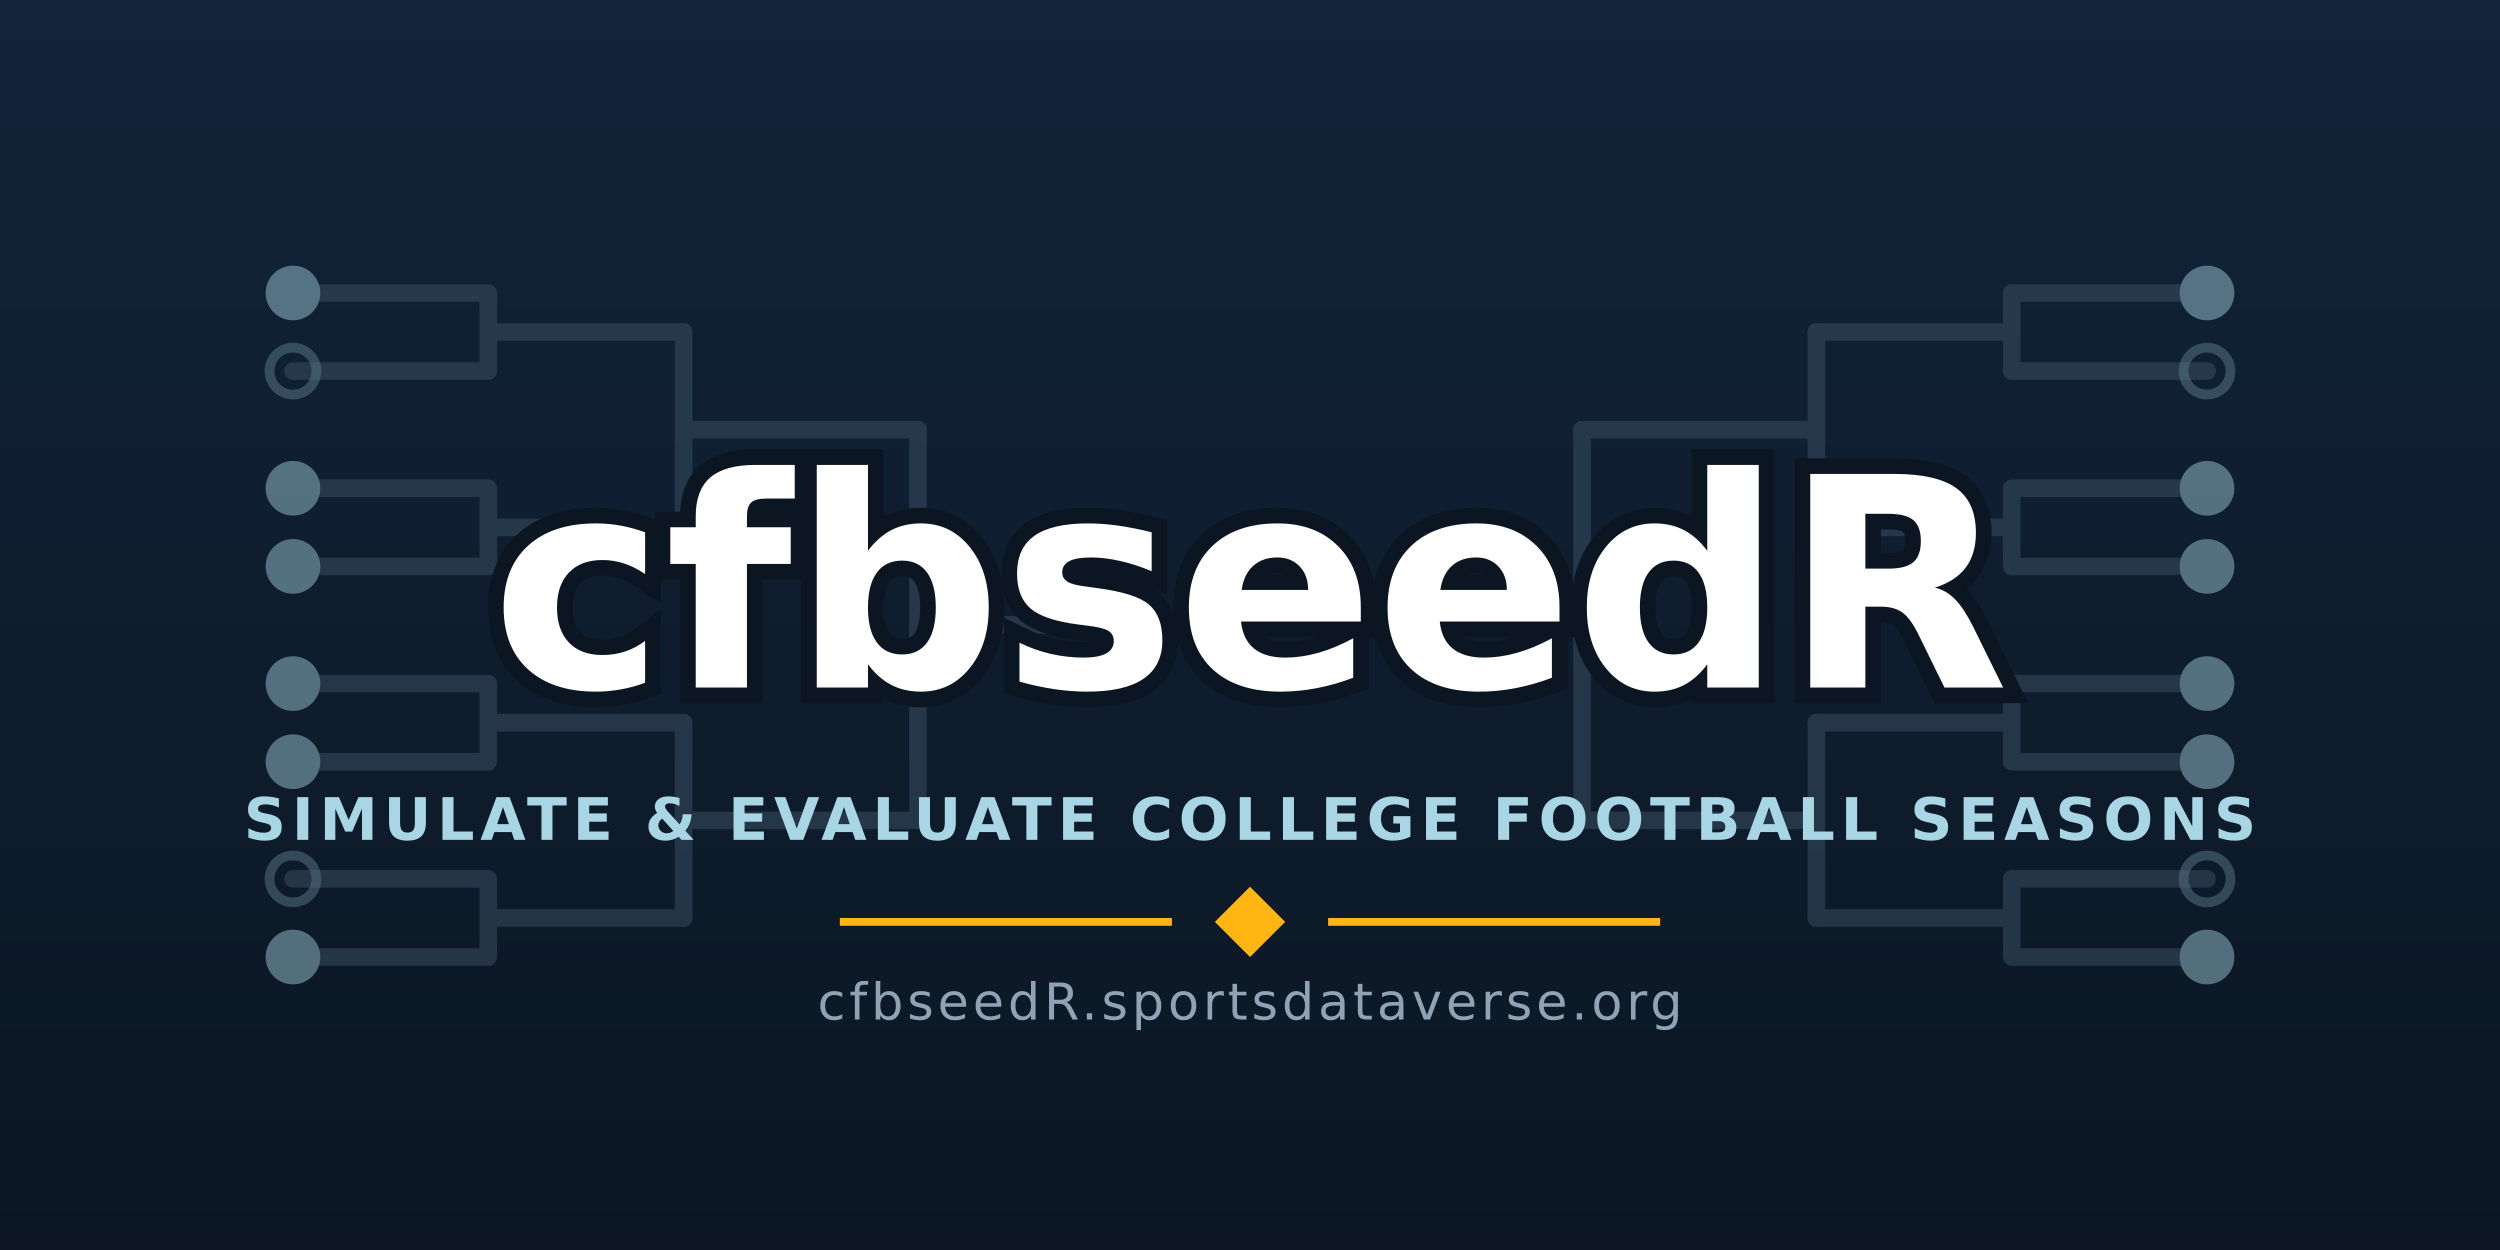
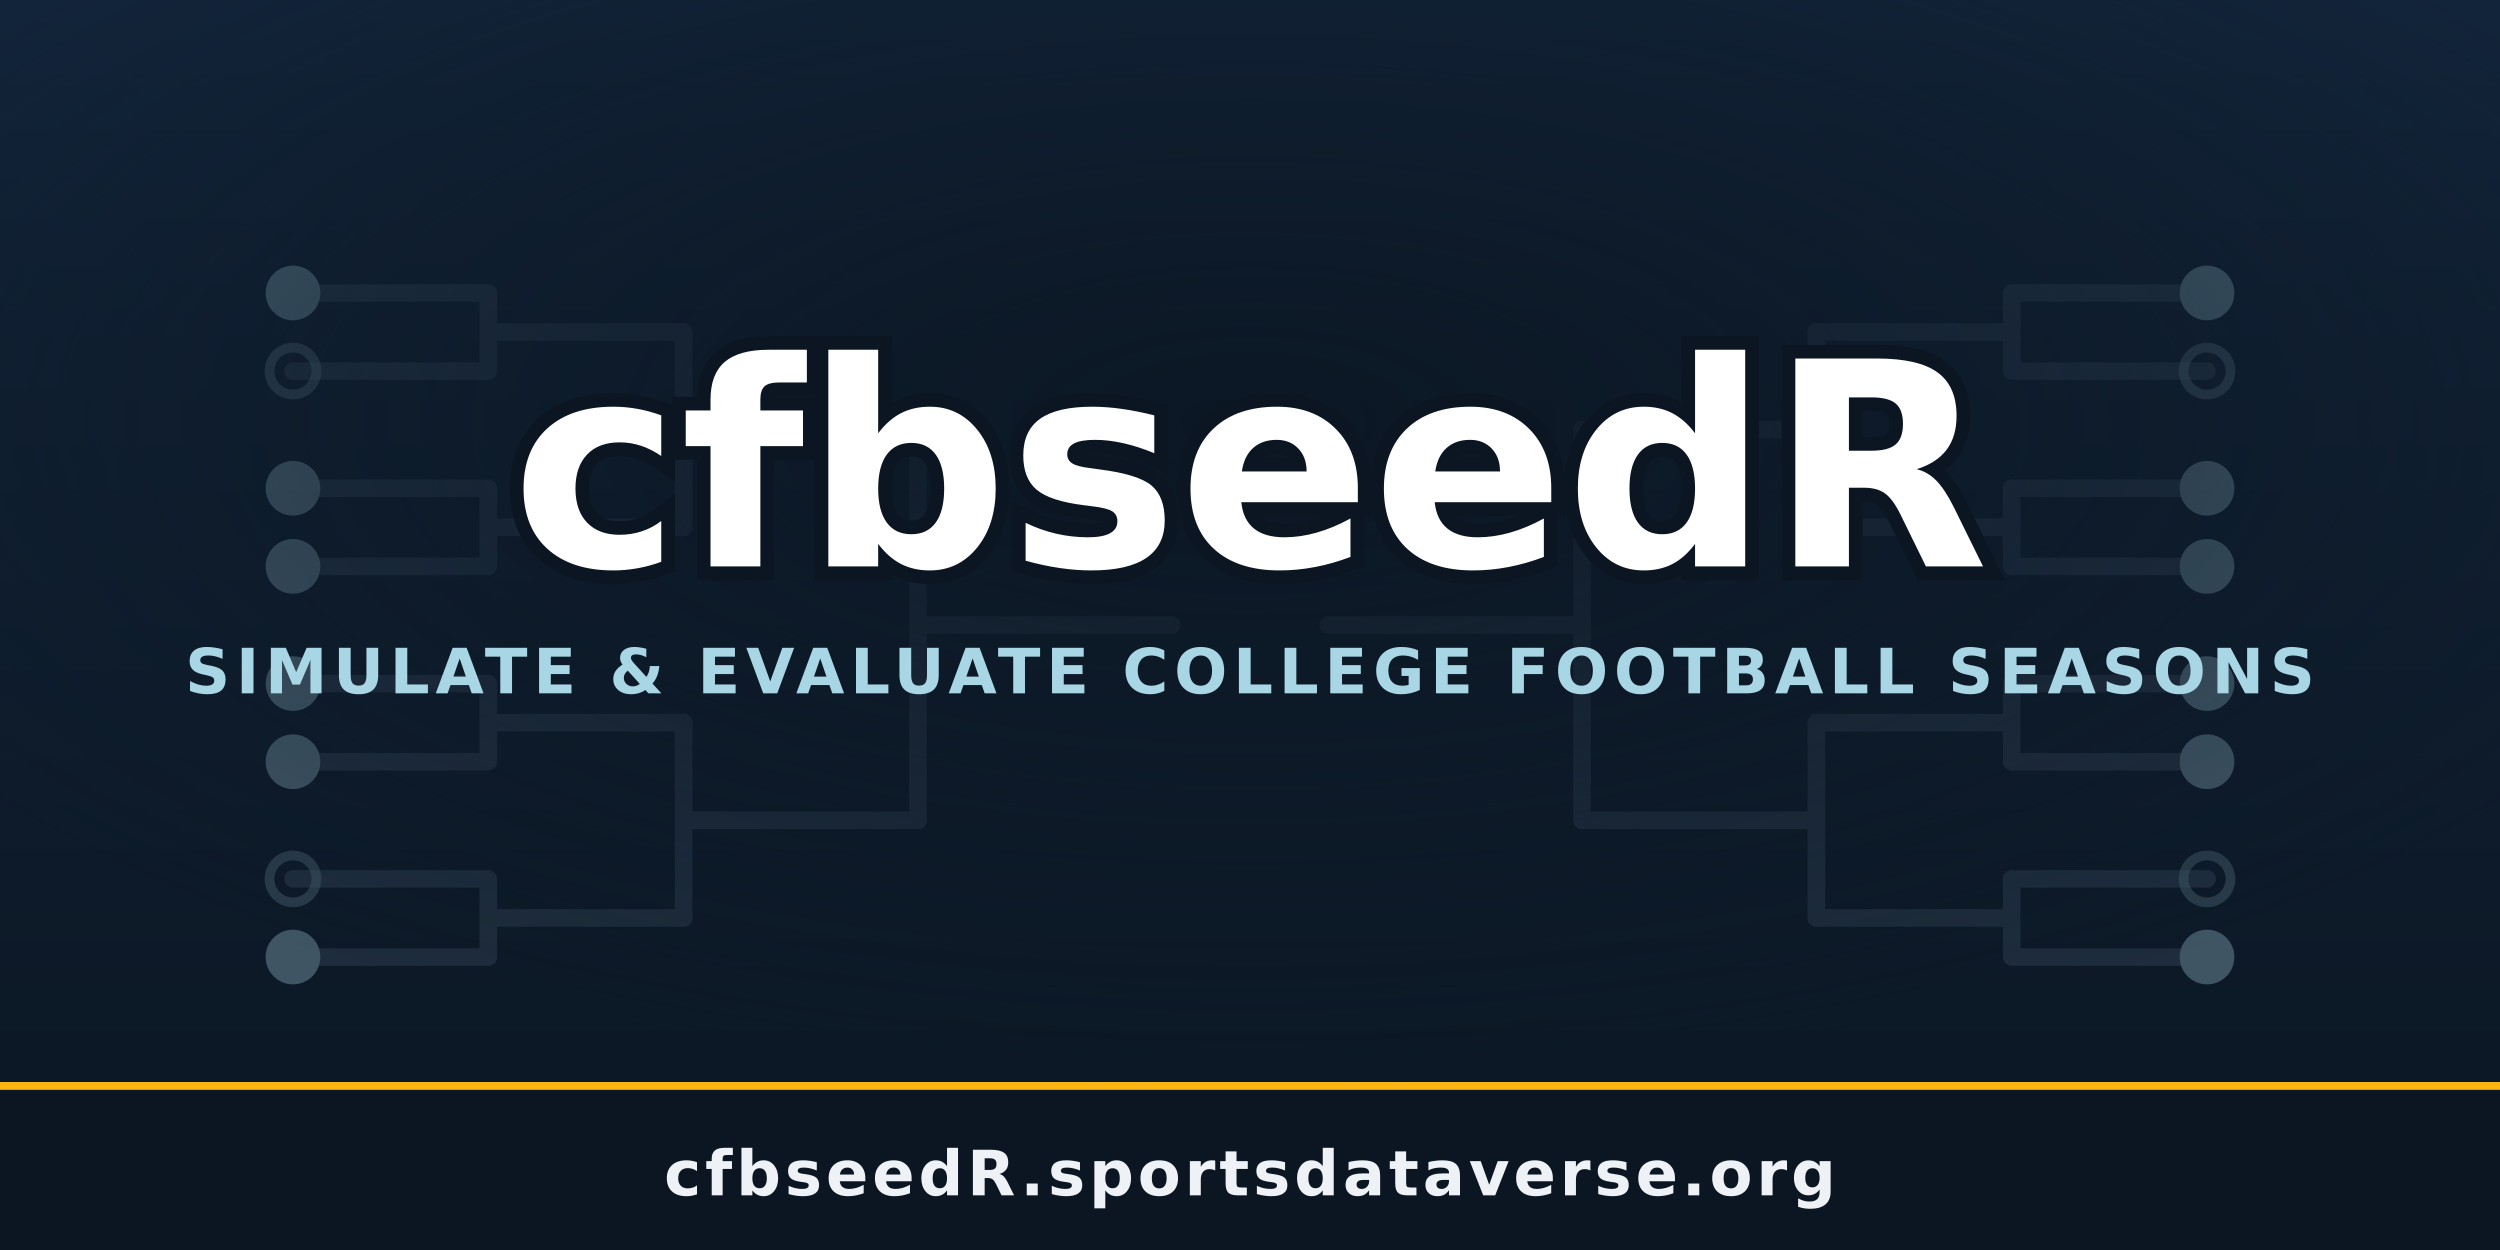
<svg xmlns="http://www.w3.org/2000/svg" width="1280" height="640" viewBox="0 0 1280 640">
  <defs>
    <linearGradient id="field" x1="0" y1="0" x2="0" y2="1">
      <stop offset="0%" stop-color="#12243A" />
      <stop offset="100%" stop-color="#0B1622" />
    </linearGradient>
+     <radialGradient id="focus" cx="50%" cy="39%" r="62%">
+       <stop offset="0%" stop-color="#0B1622" stop-opacity="0.86" />
+       <stop offset="100%" stop-color="#0B1622" stop-opacity="0" />
+     </radialGradient>
  </defs>
  <rect width="1280" height="640" fill="url(#field)" />
-   <g opacity="0.45">
+   <g opacity="0.32">
    <g stroke="#41566B" stroke-width="9" fill="none" stroke-linecap="round" stroke-linejoin="round">
      <path d="M150,150 H250 V190 H150 M250,170 H350" />
      <path d="M150,250 H250 V290 H150 M250,270 H350" />
      <path d="M150,350 H250 V390 H150 M250,370 H350" />
      <path d="M150,450 H250 V490 H150 M250,470 H350" />
      <path d="M350,170 V270 M350,220 H470" />
      <path d="M350,370 V470 M350,420 H470" />
      <path d="M470,220 V420 M470,320 H600" />
      <path d="M1130,150 H1030 V190 H1130 M1030,170 H930" />
      <path d="M1130,250 H1030 V290 H1130 M1030,270 H930" />
      <path d="M1130,350 H1030 V390 H1130 M1030,370 H930" />
      <path d="M1130,450 H1030 V490 H1130 M1030,470 H930" />
      <path d="M930,170 V270 M930,220 H810" />
      <path d="M930,370 V470 M930,420 H810" />
      <path d="M810,220 V420 M810,320 H680" />
    </g>
    <g fill="#A9D6E5">
      <circle cx="150" cy="150" r="14" />
      <circle cx="150" cy="250" r="14" />
      <circle cx="150" cy="290" r="14" />
      <circle cx="150" cy="350" r="14" />
      <circle cx="150" cy="390" r="14" />
      <circle cx="150" cy="490" r="14" />
      <circle cx="1130" cy="150" r="14" />
      <circle cx="1130" cy="250" r="14" />
      <circle cx="1130" cy="290" r="14" />
      <circle cx="1130" cy="350" r="14" />
      <circle cx="1130" cy="390" r="14" />
      <circle cx="1130" cy="490" r="14" />
    </g>
    <g fill="none" stroke="#A9D6E5" stroke-width="5" stroke-opacity="0.55">
      <circle cx="150" cy="190" r="12" />
      <circle cx="150" cy="450" r="12" />
      <circle cx="1130" cy="190" r="12" />
      <circle cx="1130" cy="450" r="12" />
    </g>
  </g>
-   <text x="640" y="352" text-anchor="middle" font-family="'DejaVu Sans','Segoe UI',Verdana,sans-serif" font-size="150" font-weight="700" stroke="#0B1622" stroke-width="16" paint-order="stroke">
+   <rect width="1280" height="554" fill="url(#focus)" />
+   <text x="640" y="290" text-anchor="middle" font-family="'DejaVu Sans','Segoe UI',Verdana,sans-serif" font-size="146" font-weight="700" stroke="#0B1622" stroke-width="14" paint-order="stroke">
    <tspan fill="#FFFFFF">cfbseedR</tspan>
  </text>
-   <text x="640" y="430" text-anchor="middle" font-family="'DejaVu Sans','Segoe UI',Verdana,sans-serif" font-size="30" font-weight="600" fill="#A9D6E5" letter-spacing="3">SIMULATE &amp; EVALUATE COLLEGE FOOTBALL SEASONS</text>
-   <rect x="430" y="470" width="170" height="4" fill="#FFB612" />
-   <rect x="680" y="470" width="170" height="4" fill="#FFB612" />
-   <polygon points="640,454 658,472 640,490 622,472" fill="#FFB612" />
-   <text x="640" y="522" text-anchor="middle" font-family="'DejaVu Sans','Segoe UI',Verdana,sans-serif" font-size="26" font-weight="400" fill="#8FA3B5" letter-spacing="2">cfbseedR.sportsdataverse.org</text>
+   <text x="640" y="355" text-anchor="middle" font-family="'DejaVu Sans','Segoe UI',Verdana,sans-serif" font-size="32" font-weight="600" fill="#A9D6E5" letter-spacing="3">SIMULATE &amp; EVALUATE COLLEGE FOOTBALL SEASONS</text>
+   <rect x="0" y="554" width="1280" height="86" fill="#0B1622" />
+   <rect x="0" y="554" width="1280" height="4" fill="#FFB612" />
+   <text x="640" y="612" text-anchor="middle" font-family="'DejaVu Sans','Segoe UI',Verdana,sans-serif" font-size="32" font-weight="600" fill="#EEF2F6" letter-spacing="2">cfbseedR.sportsdataverse.org</text>
</svg>
